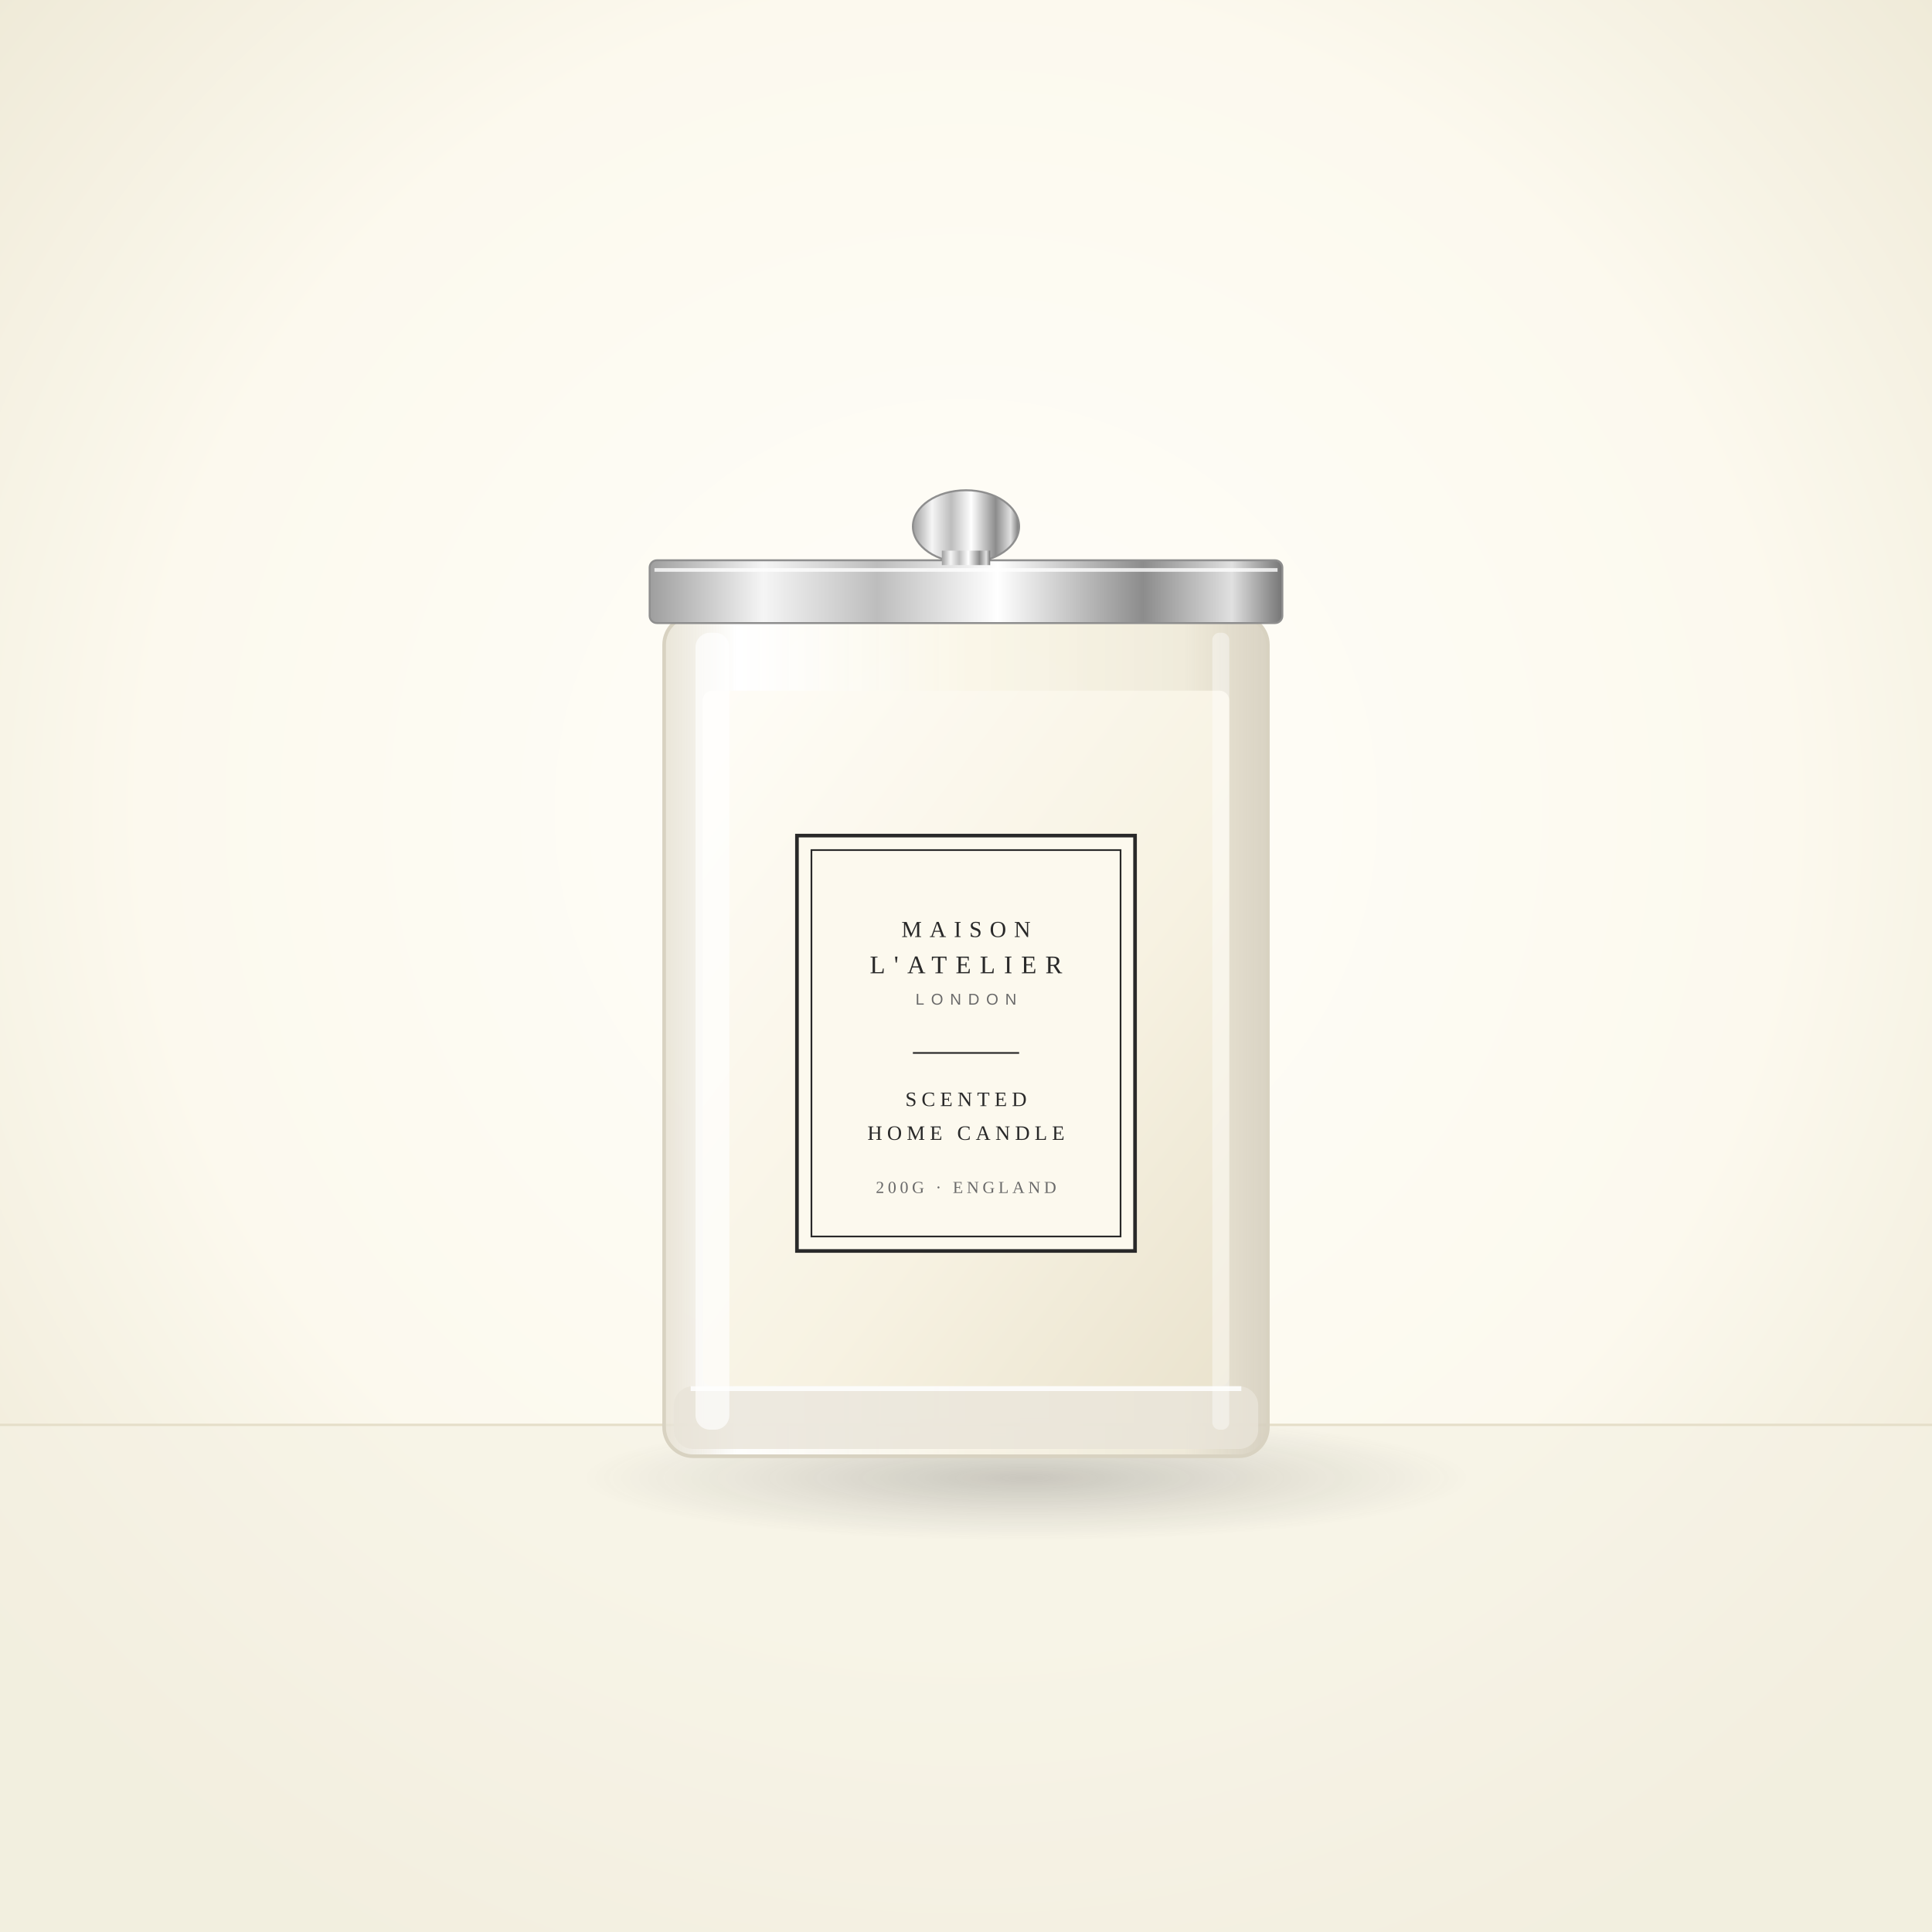
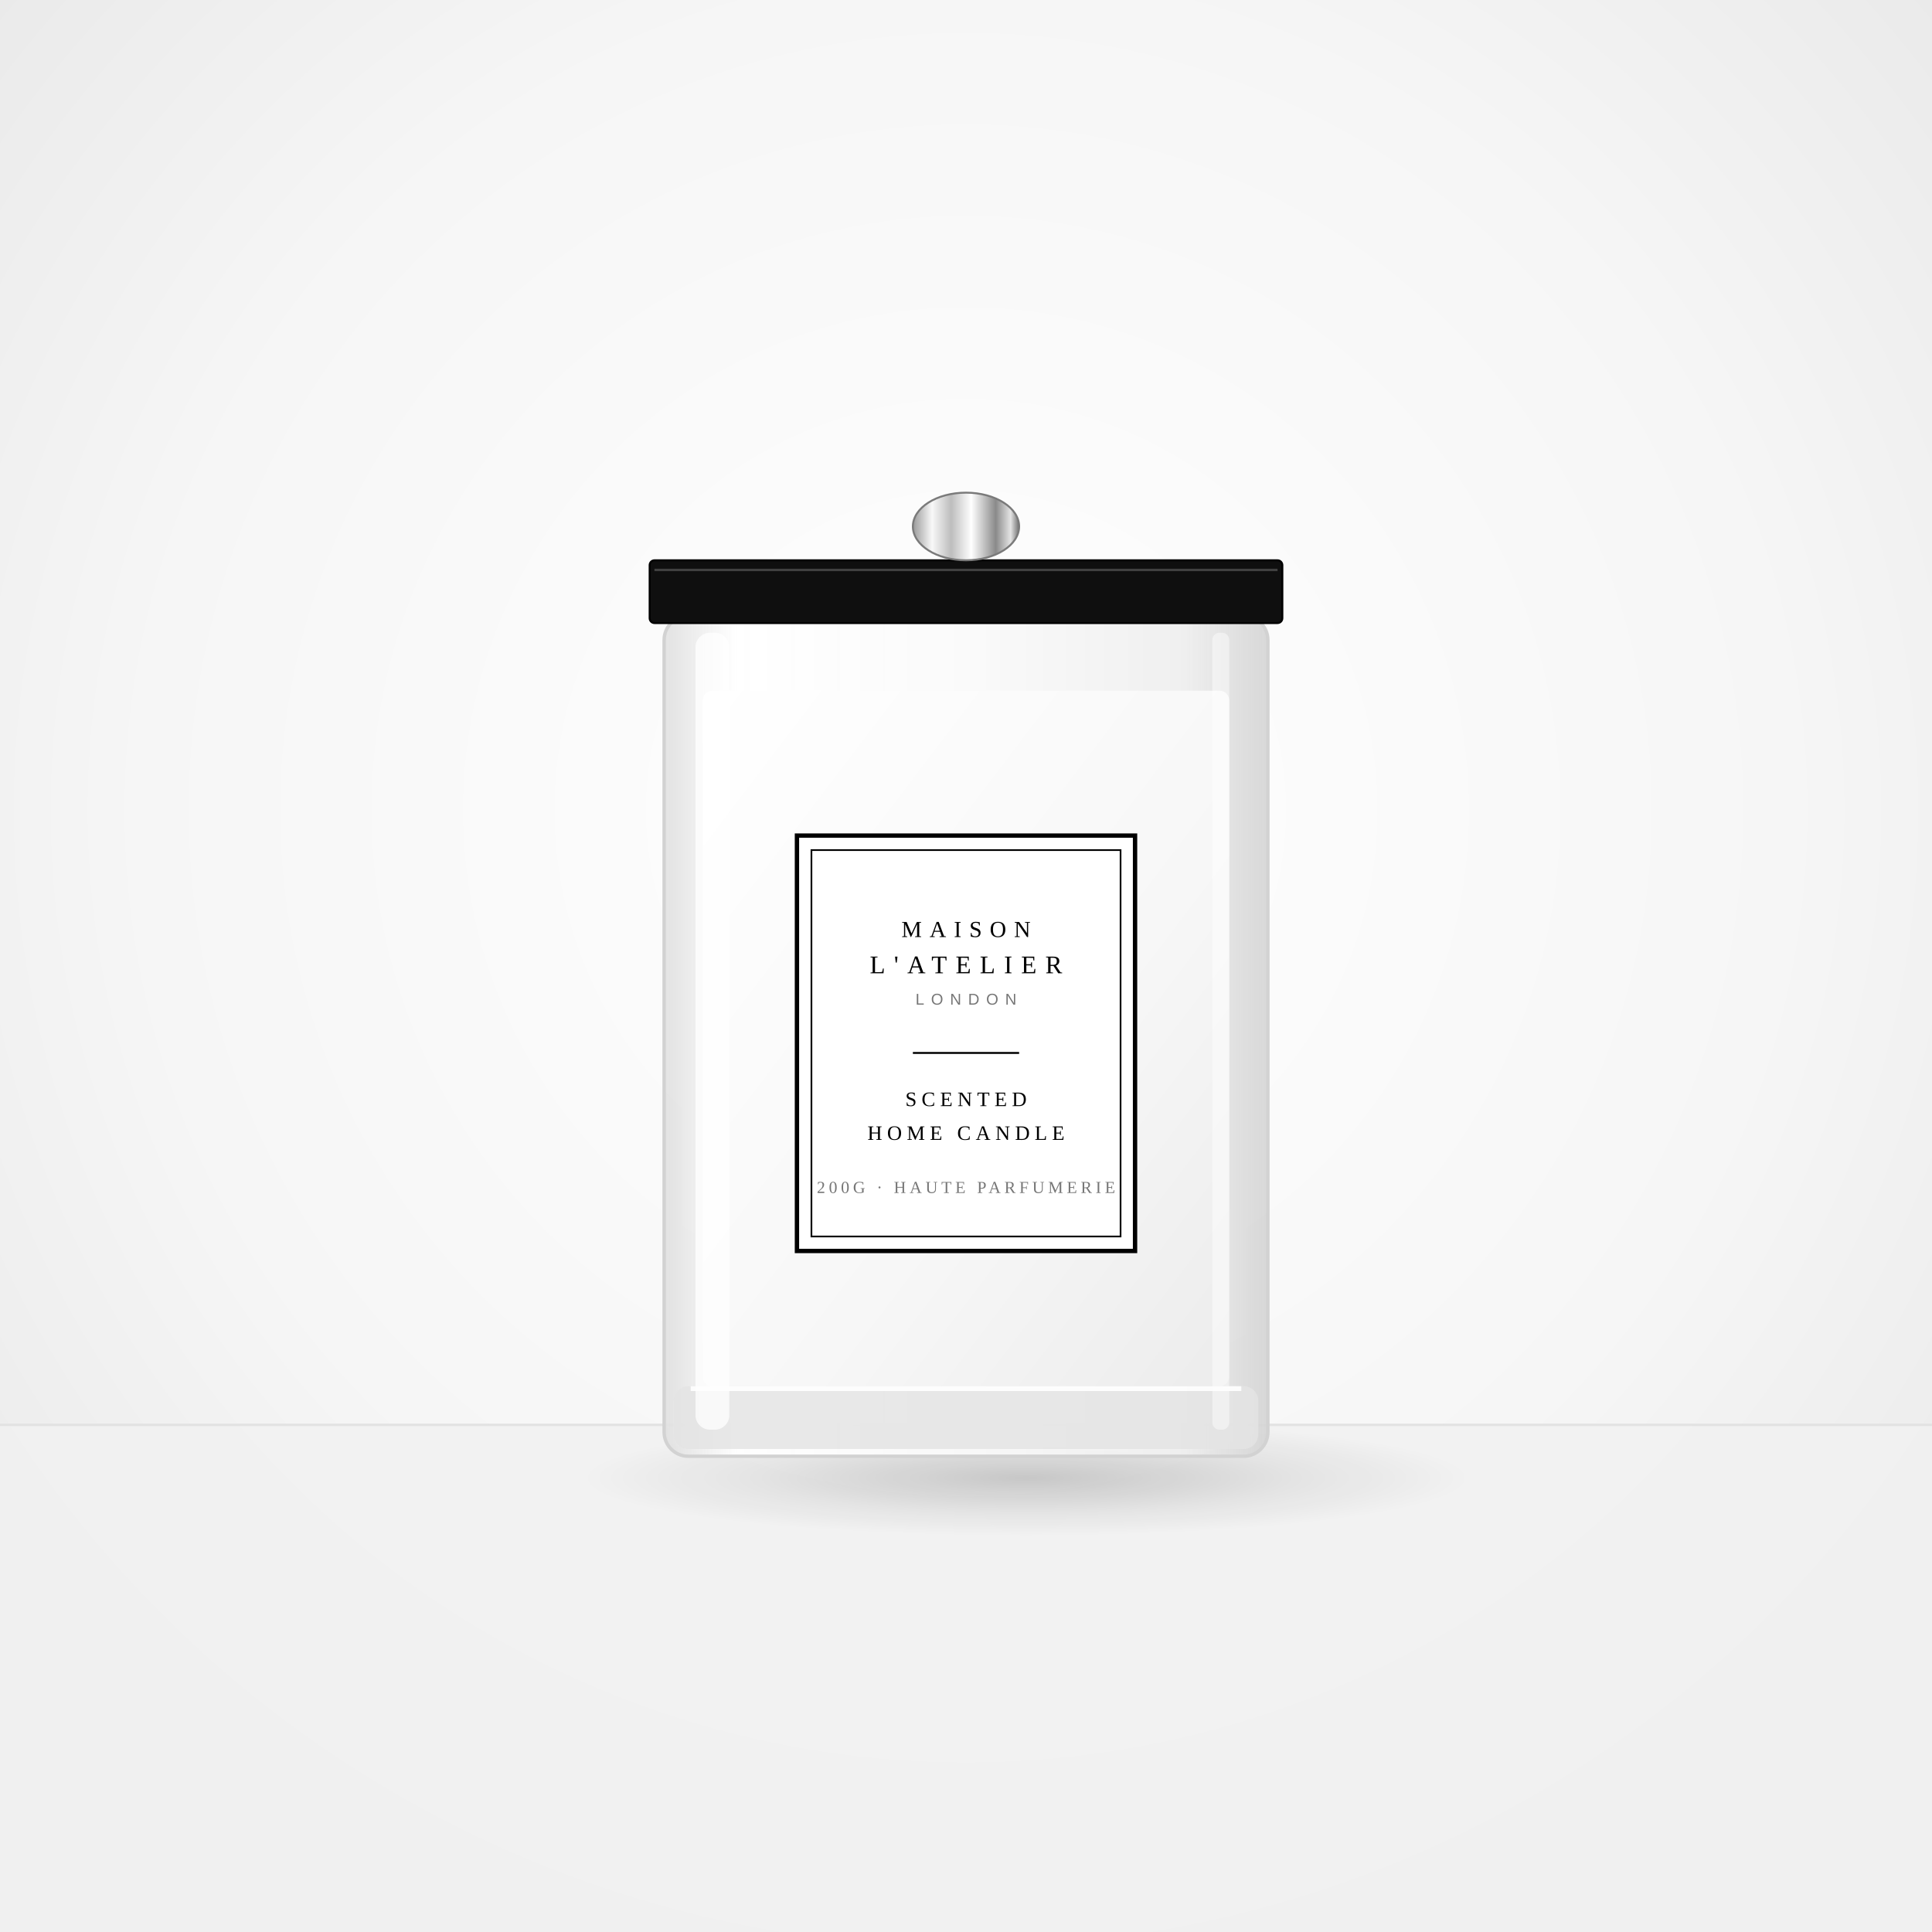
<svg xmlns="http://www.w3.org/2000/svg" viewBox="0 0 800 800" width="800" height="800">
  <defs>
    <radialGradient id="studioBg" cx="50%" cy="42%" r="65%">
-       <stop offset="0%" stop-color="#FFFEFA" />
-       <stop offset="65%" stop-color="#FCF9EE" />
-       <stop offset="100%" stop-color="#EFEAD8" />
+       <stop offset="0%" stop-color="#FFFFFF" />
+       <stop offset="65%" stop-color="#F6F6F6" />
+       <stop offset="100%" stop-color="#EAEAEA" />
    </radialGradient>
    <linearGradient id="silverLid" x1="0%" y1="0%" x2="100%" y2="0%">
-       <stop offset="0%" stop-color="#9E9E9E" />
-       <stop offset="18%" stop-color="#F5F5F5" />
+       <stop offset="0%" stop-color="#9A9A9A" />
+       <stop offset="18%" stop-color="#F8F8F8" />
      <stop offset="36%" stop-color="#BDBDBD" />
      <stop offset="55%" stop-color="#FFFFFF" />
-       <stop offset="78%" stop-color="#8C8C8C" />
-       <stop offset="92%" stop-color="#E0E0E0" />
-       <stop offset="100%" stop-color="#757575" />
+       <stop offset="78%" stop-color="#8A8A8A" />
+       <stop offset="92%" stop-color="#E4E4E4" />
+       <stop offset="100%" stop-color="#707070" />
    </linearGradient>
    <linearGradient id="glassBody" x1="0%" y1="0%" x2="100%" y2="0%">
-       <stop offset="0%" stop-color="#E6E1D3" stop-opacity="0.85" />
-       <stop offset="12%" stop-color="#FFFFFF" stop-opacity="0.95" />
-       <stop offset="50%" stop-color="#FAF6E8" stop-opacity="0.92" />
-       <stop offset="86%" stop-color="#EFEAD9" stop-opacity="0.95" />
-       <stop offset="100%" stop-color="#D5CEBE" stop-opacity="0.9" />
+       <stop offset="0%" stop-color="#DFDFDF" stop-opacity="0.88" />
+       <stop offset="12%" stop-color="#FFFFFF" stop-opacity="0.96" />
+       <stop offset="50%" stop-color="#FAFAFA" stop-opacity="0.94" />
+       <stop offset="86%" stop-color="#EFEFEF" stop-opacity="0.96" />
+       <stop offset="100%" stop-color="#D4D4D4" stop-opacity="0.9" />
    </linearGradient>
    <linearGradient id="waxFill" x1="0%" y1="0%" x2="100%" y2="100%">
-       <stop offset="0%" stop-color="#FFFDF7" />
-       <stop offset="60%" stop-color="#F7F2E2" />
-       <stop offset="100%" stop-color="#EAE3CE" />
+       <stop offset="0%" stop-color="#FFFFFF" />
+       <stop offset="60%" stop-color="#F7F7F7" />
+       <stop offset="100%" stop-color="#ECECEC" />
    </linearGradient>
    <radialGradient id="floorShadow" cx="50%" cy="50%" r="50%">
-       <stop offset="0%" stop-color="#292929" stop-opacity="0.22" />
-       <stop offset="60%" stop-color="#292929" stop-opacity="0.08" />
-       <stop offset="100%" stop-color="#292929" stop-opacity="0" />
+       <stop offset="0%" stop-color="#000000" stop-opacity="0.18" />
+       <stop offset="60%" stop-color="#000000" stop-opacity="0.06" />
+       <stop offset="100%" stop-color="#000000" stop-opacity="0" />
    </radialGradient>
  </defs>
  <rect width="800" height="800" fill="url(#studioBg)" />
-   <rect x="0" y="590" width="800" height="210" fill="#F5F1E3" opacity="0.65" />
-   <line x1="0" y1="590" x2="800" y2="590" stroke="#E5DEC9" stroke-width="1" />
-   <ellipse cx="425" cy="612" rx="185" ry="26" fill="url(#floorShadow)" />
-   <rect x="275" y="255" width="250" height="348" rx="12" fill="url(#glassBody)" stroke="#D8D2C1" stroke-width="1.5" />
+   <rect x="0" y="590" width="800" height="210" fill="#F1F1F1" opacity="0.8" />
+   <line x1="0" y1="590" x2="800" y2="590" stroke="#E2E2E2" stroke-width="1" />
+   <ellipse cx="425" cy="612" rx="185" ry="24" fill="url(#floorShadow)" />
+   <rect x="275" y="255" width="250" height="348" rx="10" fill="url(#glassBody)" stroke="#D2D2D2" stroke-width="1.4" />
  <rect x="291" y="286" width="218" height="288" rx="4" fill="url(#waxFill)" />
-   <rect x="279" y="574" width="242" height="26" rx="8" fill="#E8E4D8" opacity="0.8" />
-   <line x1="286" y1="575" x2="514" y2="575" stroke="#FFFFFF" stroke-width="2" opacity="0.85" />
-   <rect x="288" y="262" width="14" height="330" rx="6" fill="#FFFFFF" opacity="0.65" />
-   <rect x="502" y="262" width="7" height="330" rx="3" fill="#FFFFFF" opacity="0.4" />
-   <rect x="269" y="232" width="262" height="26" rx="3" fill="url(#silverLid)" stroke="#8E8E8E" stroke-width="0.8" />
-   <line x1="271" y1="236" x2="529" y2="236" stroke="#FFFFFF" stroke-width="1.5" opacity="0.8" />
-   <ellipse cx="400" cy="218" rx="22" ry="15" fill="url(#silverLid)" stroke="#8E8E8E" stroke-width="0.8" />
-   <rect x="390" y="228" width="20" height="6" fill="url(#silverLid)" />
-   <rect x="330" y="346" width="140" height="172" fill="#FCF9EE" stroke="#292929" stroke-width="1.5" />
-   <rect x="336" y="352" width="128" height="160" fill="none" stroke="#292929" stroke-width="0.7" />
-   <text x="400" y="388" text-anchor="middle" font-family="Georgia, 'Times New Roman', serif" font-size="9.5" letter-spacing="3.2" fill="#292929">MAISON</text>
-   <text x="400" y="403" text-anchor="middle" font-family="Georgia, 'Times New Roman', serif" font-size="10.5" letter-spacing="3.6" fill="#292929">L'ATELIER</text>
-   <text x="400" y="416" text-anchor="middle" font-family="Arial, sans-serif" font-size="6.5" letter-spacing="2.8" fill="#696969">LONDON</text>
-   <line x1="378" y1="436" x2="422" y2="436" stroke="#292929" stroke-width="0.7" />
-   <text x="400" y="458" text-anchor="middle" font-family="Georgia, 'Times New Roman', serif" font-size="8.5" letter-spacing="2" fill="#292929">SCENTED</text>
-   <text x="400" y="472" text-anchor="middle" font-family="Georgia, 'Times New Roman', serif" font-size="8.5" letter-spacing="2" fill="#292929">HOME CANDLE</text>
-   <text x="400" y="494" text-anchor="middle" font-family="Georgia, 'Times New Roman', serif" font-size="7" letter-spacing="1.5" fill="#696969">200G · ENGLAND</text>
+   <rect x="279" y="574" width="242" height="26" rx="6" fill="#E4E4E4" opacity="0.85" />
+   <line x1="286" y1="575" x2="514" y2="575" stroke="#FFFFFF" stroke-width="2" opacity="0.9" />
+   <rect x="288" y="262" width="14" height="330" rx="6" fill="#FFFFFF" opacity="0.75" />
+   <rect x="502" y="262" width="7" height="330" rx="3" fill="#FFFFFF" opacity="0.45" />
+   <rect x="269" y="232" width="262" height="26" rx="2" fill="#0F0F0F" stroke="#000000" stroke-width="0.8" />
+   <line x1="271" y1="236" x2="529" y2="236" stroke="#555555" stroke-width="1" opacity="0.7" />
+   <ellipse cx="400" cy="218" rx="22" ry="14" fill="url(#silverLid)" stroke="#7A7A7A" stroke-width="0.8" />
+   <rect x="330" y="346" width="140" height="172" fill="#FFFFFF" stroke="#000000" stroke-width="1.8" />
+   <rect x="336" y="352" width="128" height="160" fill="none" stroke="#000000" stroke-width="0.7" />
+   <text x="400" y="388" text-anchor="middle" font-family="Georgia, 'Times New Roman', serif" font-size="9.5" letter-spacing="3.2" fill="#000000">MAISON</text>
+   <text x="400" y="403" text-anchor="middle" font-family="Georgia, 'Times New Roman', serif" font-size="10.5" letter-spacing="3.6" fill="#000000">L'ATELIER</text>
+   <text x="400" y="416" text-anchor="middle" font-family="Arial, sans-serif" font-size="6.5" letter-spacing="2.8" fill="#767676">LONDON</text>
+   <line x1="378" y1="436" x2="422" y2="436" stroke="#000000" stroke-width="0.8" />
+   <text x="400" y="458" text-anchor="middle" font-family="Georgia, 'Times New Roman', serif" font-size="8.5" letter-spacing="2" fill="#000000">SCENTED</text>
+   <text x="400" y="472" text-anchor="middle" font-family="Georgia, 'Times New Roman', serif" font-size="8.5" letter-spacing="2" fill="#000000">HOME CANDLE</text>
+   <text x="400" y="494" text-anchor="middle" font-family="Georgia, 'Times New Roman', serif" font-size="7" letter-spacing="1.5" fill="#767676">200G · HAUTE PARFUMERIE</text>
</svg>
